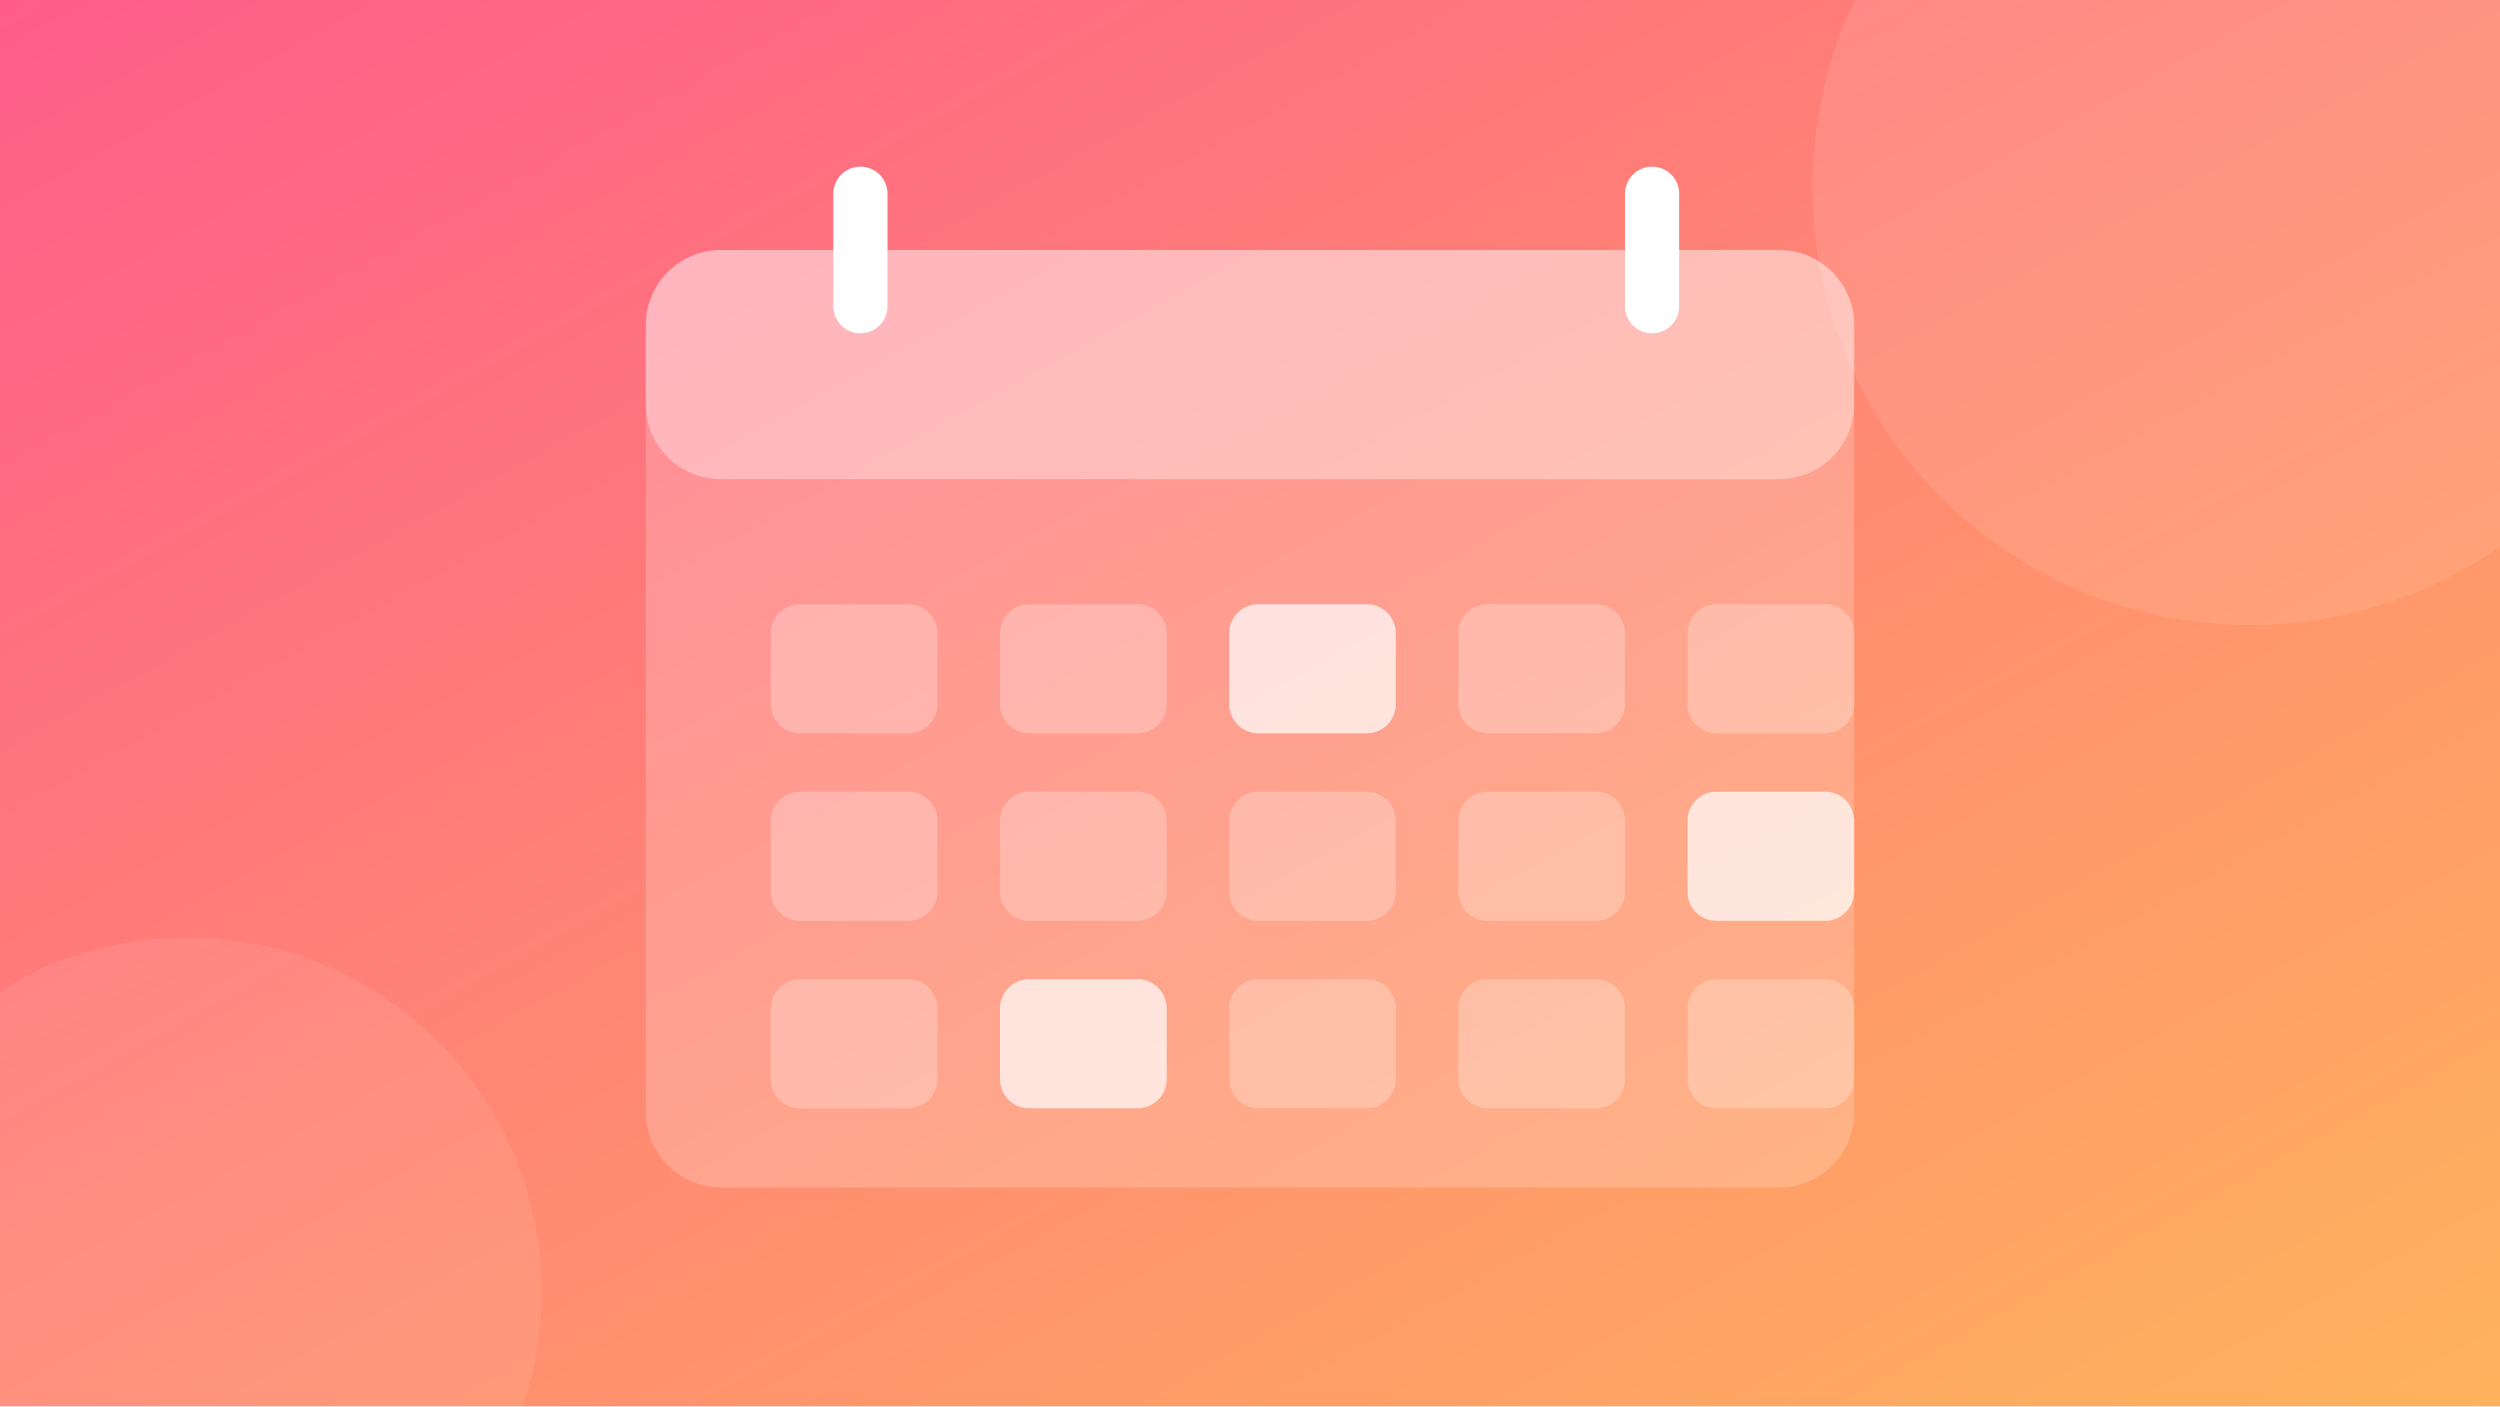
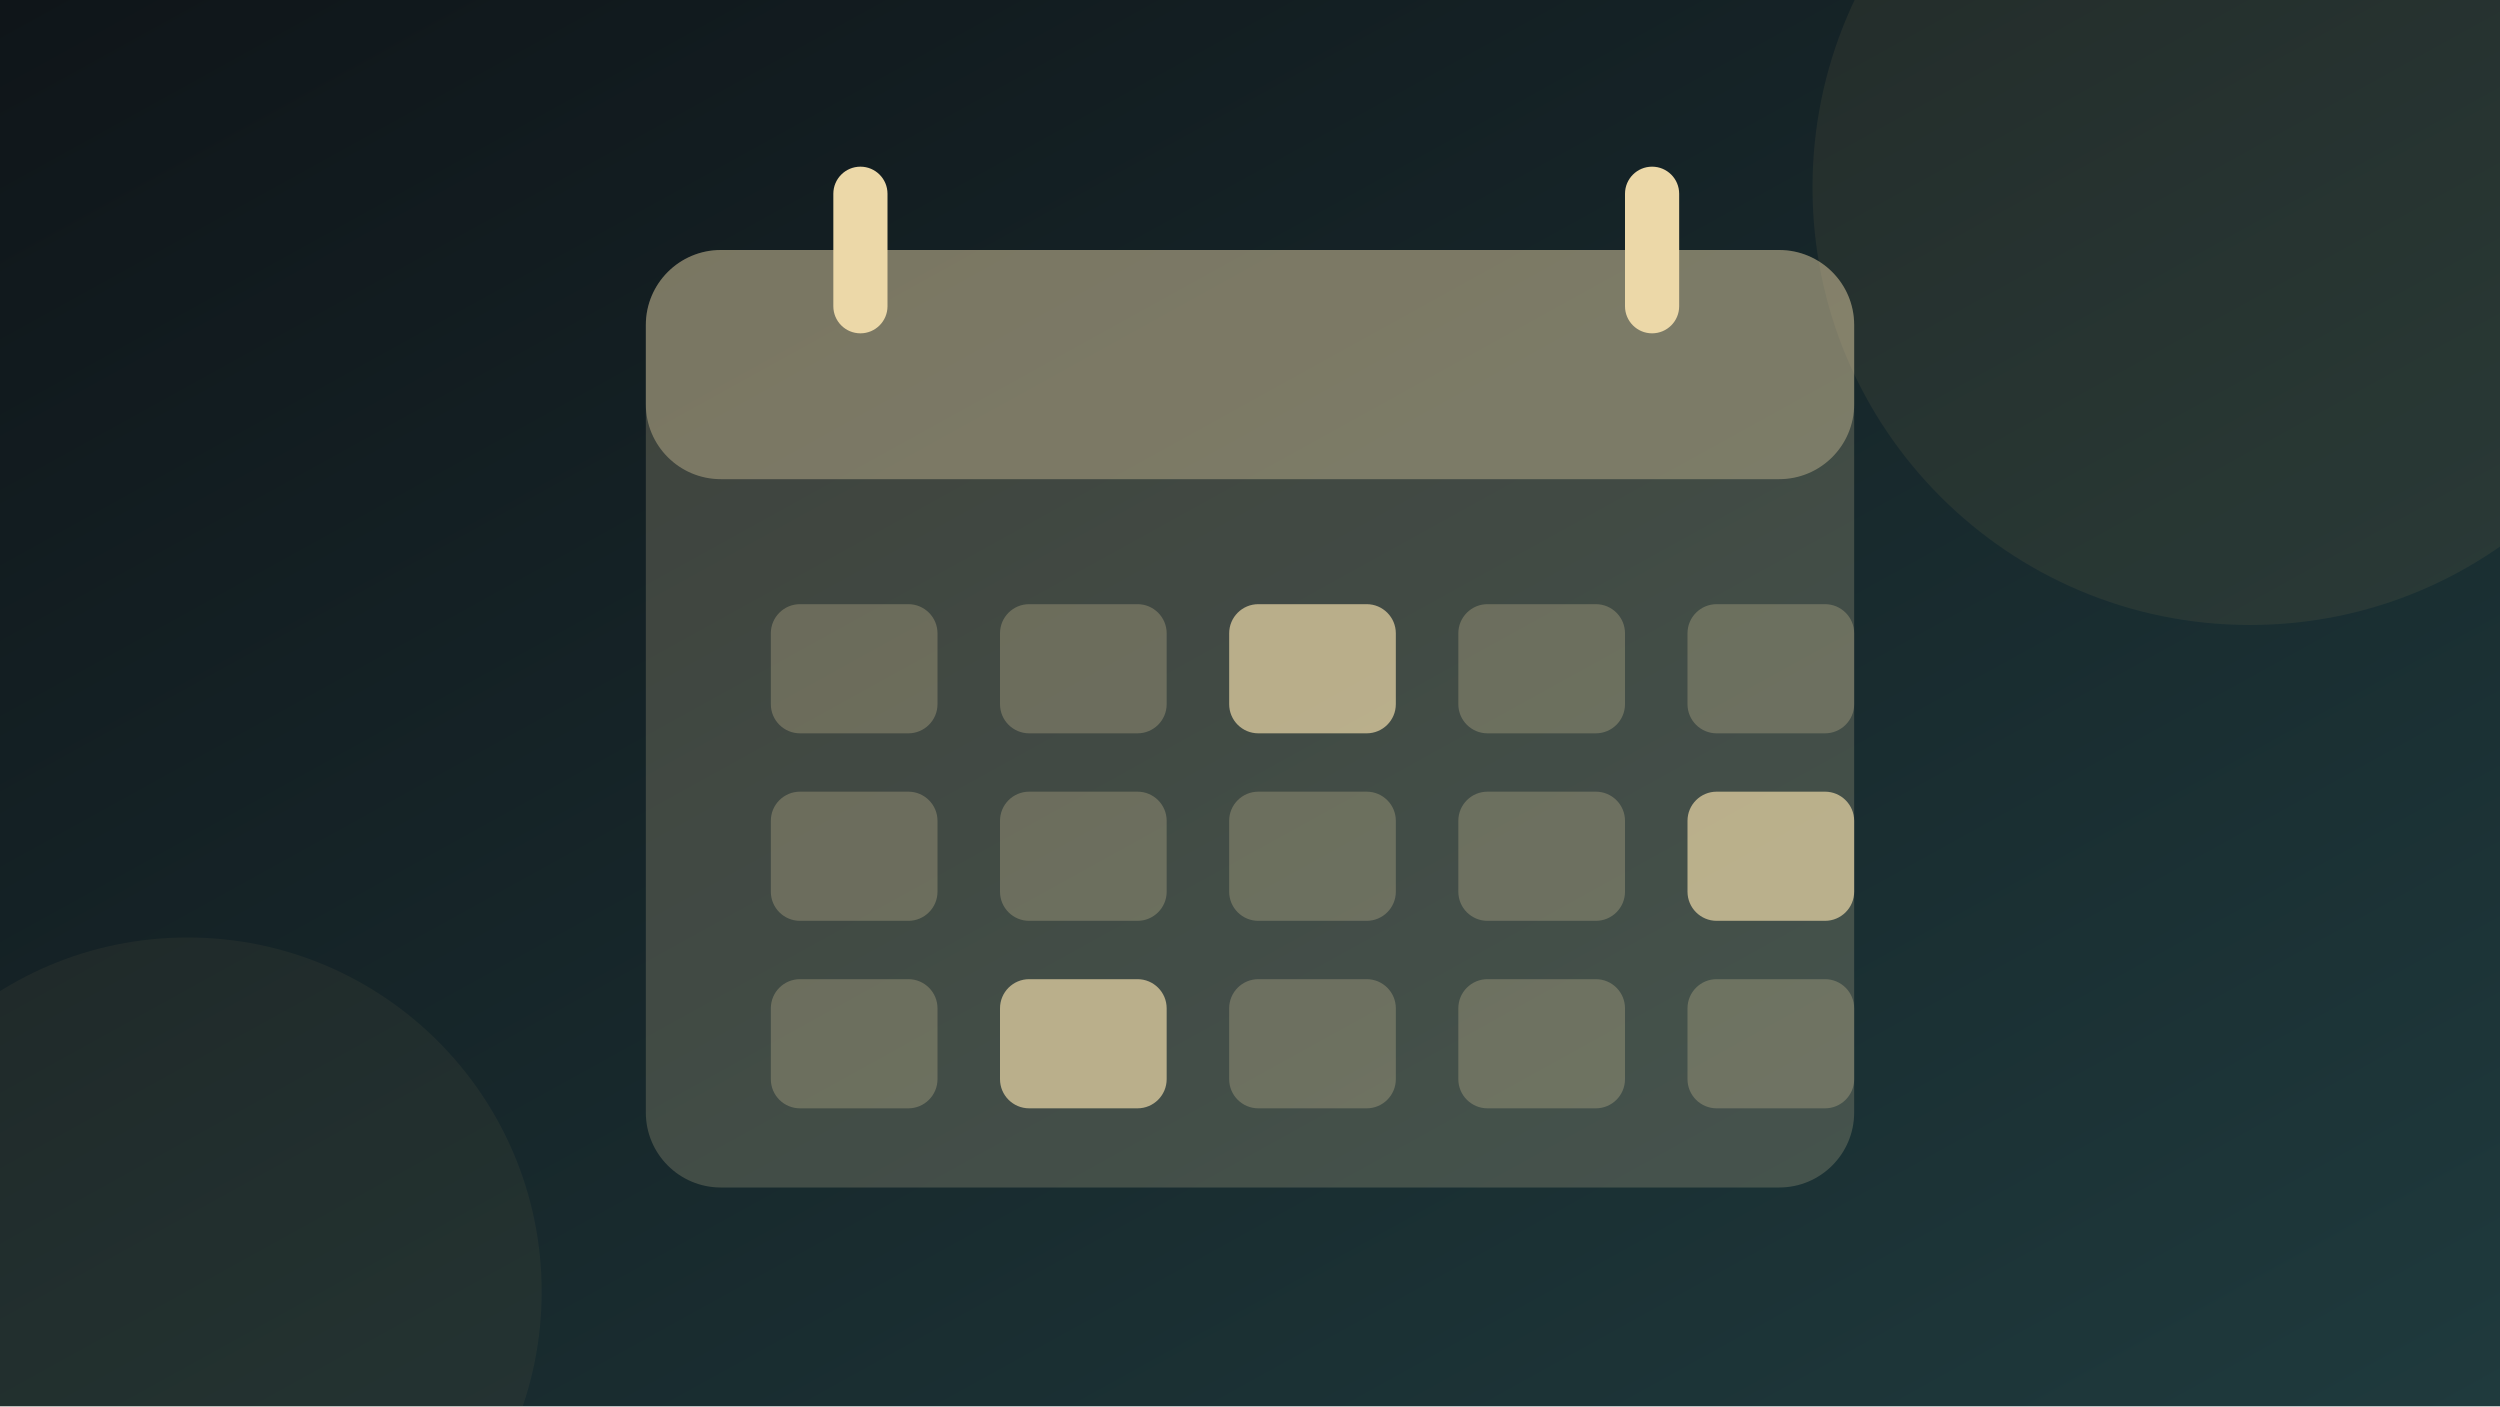
<svg xmlns="http://www.w3.org/2000/svg" viewBox="0 0 1200 675" role="img" aria-label="Calendar representing a weekly content workflow using free AI tools">
  <defs>
    <linearGradient id="g" x1="0" y1="0" x2="1" y2="1">
-       <stop offset="0" stop-color="#ff5c8a" />
-       <stop offset="1" stop-color="#ffb35c" />
+       <stop offset="0" stop-color="#0f1519" />
+       <stop offset="1" stop-color="#1f3a3d" />
    </linearGradient>
  </defs>
  <rect width="1200" height="675" fill="url(#g)" />
-   <circle cx="1080" cy="90" r="210" fill="#fff" opacity=".1" />
-   <circle cx="90" cy="620" r="170" fill="#fff" opacity=".08" />
-   <rect x="310" y="120" width="580" height="450" rx="36" fill="#fff" opacity=".2" />
-   <rect x="310" y="120" width="580" height="110" rx="36" fill="#fff" opacity=".35" />
-   <rect x="400" y="80" width="26" height="80" rx="13" fill="#fff" />
-   <rect x="780" y="80" width="26" height="80" rx="13" fill="#fff" />
-   <rect x="370" y="290" width="80" height="62" rx="14" fill="#fff" opacity="0.25" />
-   <rect x="480" y="290" width="80" height="62" rx="14" fill="#fff" opacity="0.25" />
-   <rect x="590" y="290" width="80" height="62" rx="14" fill="#fff" opacity="0.7" />
-   <rect x="700" y="290" width="80" height="62" rx="14" fill="#fff" opacity="0.25" />
-   <rect x="810" y="290" width="80" height="62" rx="14" fill="#fff" opacity="0.25" />
-   <rect x="370" y="380" width="80" height="62" rx="14" fill="#fff" opacity="0.25" />
-   <rect x="480" y="380" width="80" height="62" rx="14" fill="#fff" opacity="0.25" />
-   <rect x="590" y="380" width="80" height="62" rx="14" fill="#fff" opacity="0.25" />
-   <rect x="700" y="380" width="80" height="62" rx="14" fill="#fff" opacity="0.25" />
-   <rect x="810" y="380" width="80" height="62" rx="14" fill="#fff" opacity="0.7" />
-   <rect x="370" y="470" width="80" height="62" rx="14" fill="#fff" opacity="0.25" />
-   <rect x="480" y="470" width="80" height="62" rx="14" fill="#fff" opacity="0.7" />
-   <rect x="590" y="470" width="80" height="62" rx="14" fill="#fff" opacity="0.25" />
-   <rect x="700" y="470" width="80" height="62" rx="14" fill="#fff" opacity="0.25" />
-   <rect x="810" y="470" width="80" height="62" rx="14" fill="#fff" opacity="0.25" />
+   <circle cx="1080" cy="90" r="210" fill="#d4b06a" opacity=".08" />
+   <circle cx="90" cy="620" r="170" fill="#d4b06a" opacity=".06" />
+   <rect x="310" y="120" width="580" height="450" rx="36" fill="#ecd8a8" opacity=".2" />
+   <rect x="310" y="120" width="580" height="110" rx="36" fill="#ecd8a8" opacity=".35" />
+   <rect x="400" y="80" width="26" height="80" rx="13" fill="#ecd8a8" />
+   <rect x="780" y="80" width="26" height="80" rx="13" fill="#ecd8a8" />
+   <rect x="370" y="290" width="80" height="62" rx="14" fill="#ecd8a8" opacity="0.25" />
+   <rect x="480" y="290" width="80" height="62" rx="14" fill="#ecd8a8" opacity="0.25" />
+   <rect x="590" y="290" width="80" height="62" rx="14" fill="#ecd8a8" opacity="0.7" />
+   <rect x="700" y="290" width="80" height="62" rx="14" fill="#ecd8a8" opacity="0.25" />
+   <rect x="810" y="290" width="80" height="62" rx="14" fill="#ecd8a8" opacity="0.25" />
+   <rect x="370" y="380" width="80" height="62" rx="14" fill="#ecd8a8" opacity="0.25" />
+   <rect x="480" y="380" width="80" height="62" rx="14" fill="#ecd8a8" opacity="0.25" />
+   <rect x="590" y="380" width="80" height="62" rx="14" fill="#ecd8a8" opacity="0.25" />
+   <rect x="700" y="380" width="80" height="62" rx="14" fill="#ecd8a8" opacity="0.25" />
+   <rect x="810" y="380" width="80" height="62" rx="14" fill="#ecd8a8" opacity="0.7" />
+   <rect x="370" y="470" width="80" height="62" rx="14" fill="#ecd8a8" opacity="0.25" />
+   <rect x="480" y="470" width="80" height="62" rx="14" fill="#ecd8a8" opacity="0.7" />
+   <rect x="590" y="470" width="80" height="62" rx="14" fill="#ecd8a8" opacity="0.25" />
+   <rect x="700" y="470" width="80" height="62" rx="14" fill="#ecd8a8" opacity="0.25" />
+   <rect x="810" y="470" width="80" height="62" rx="14" fill="#ecd8a8" opacity="0.25" />
</svg>
